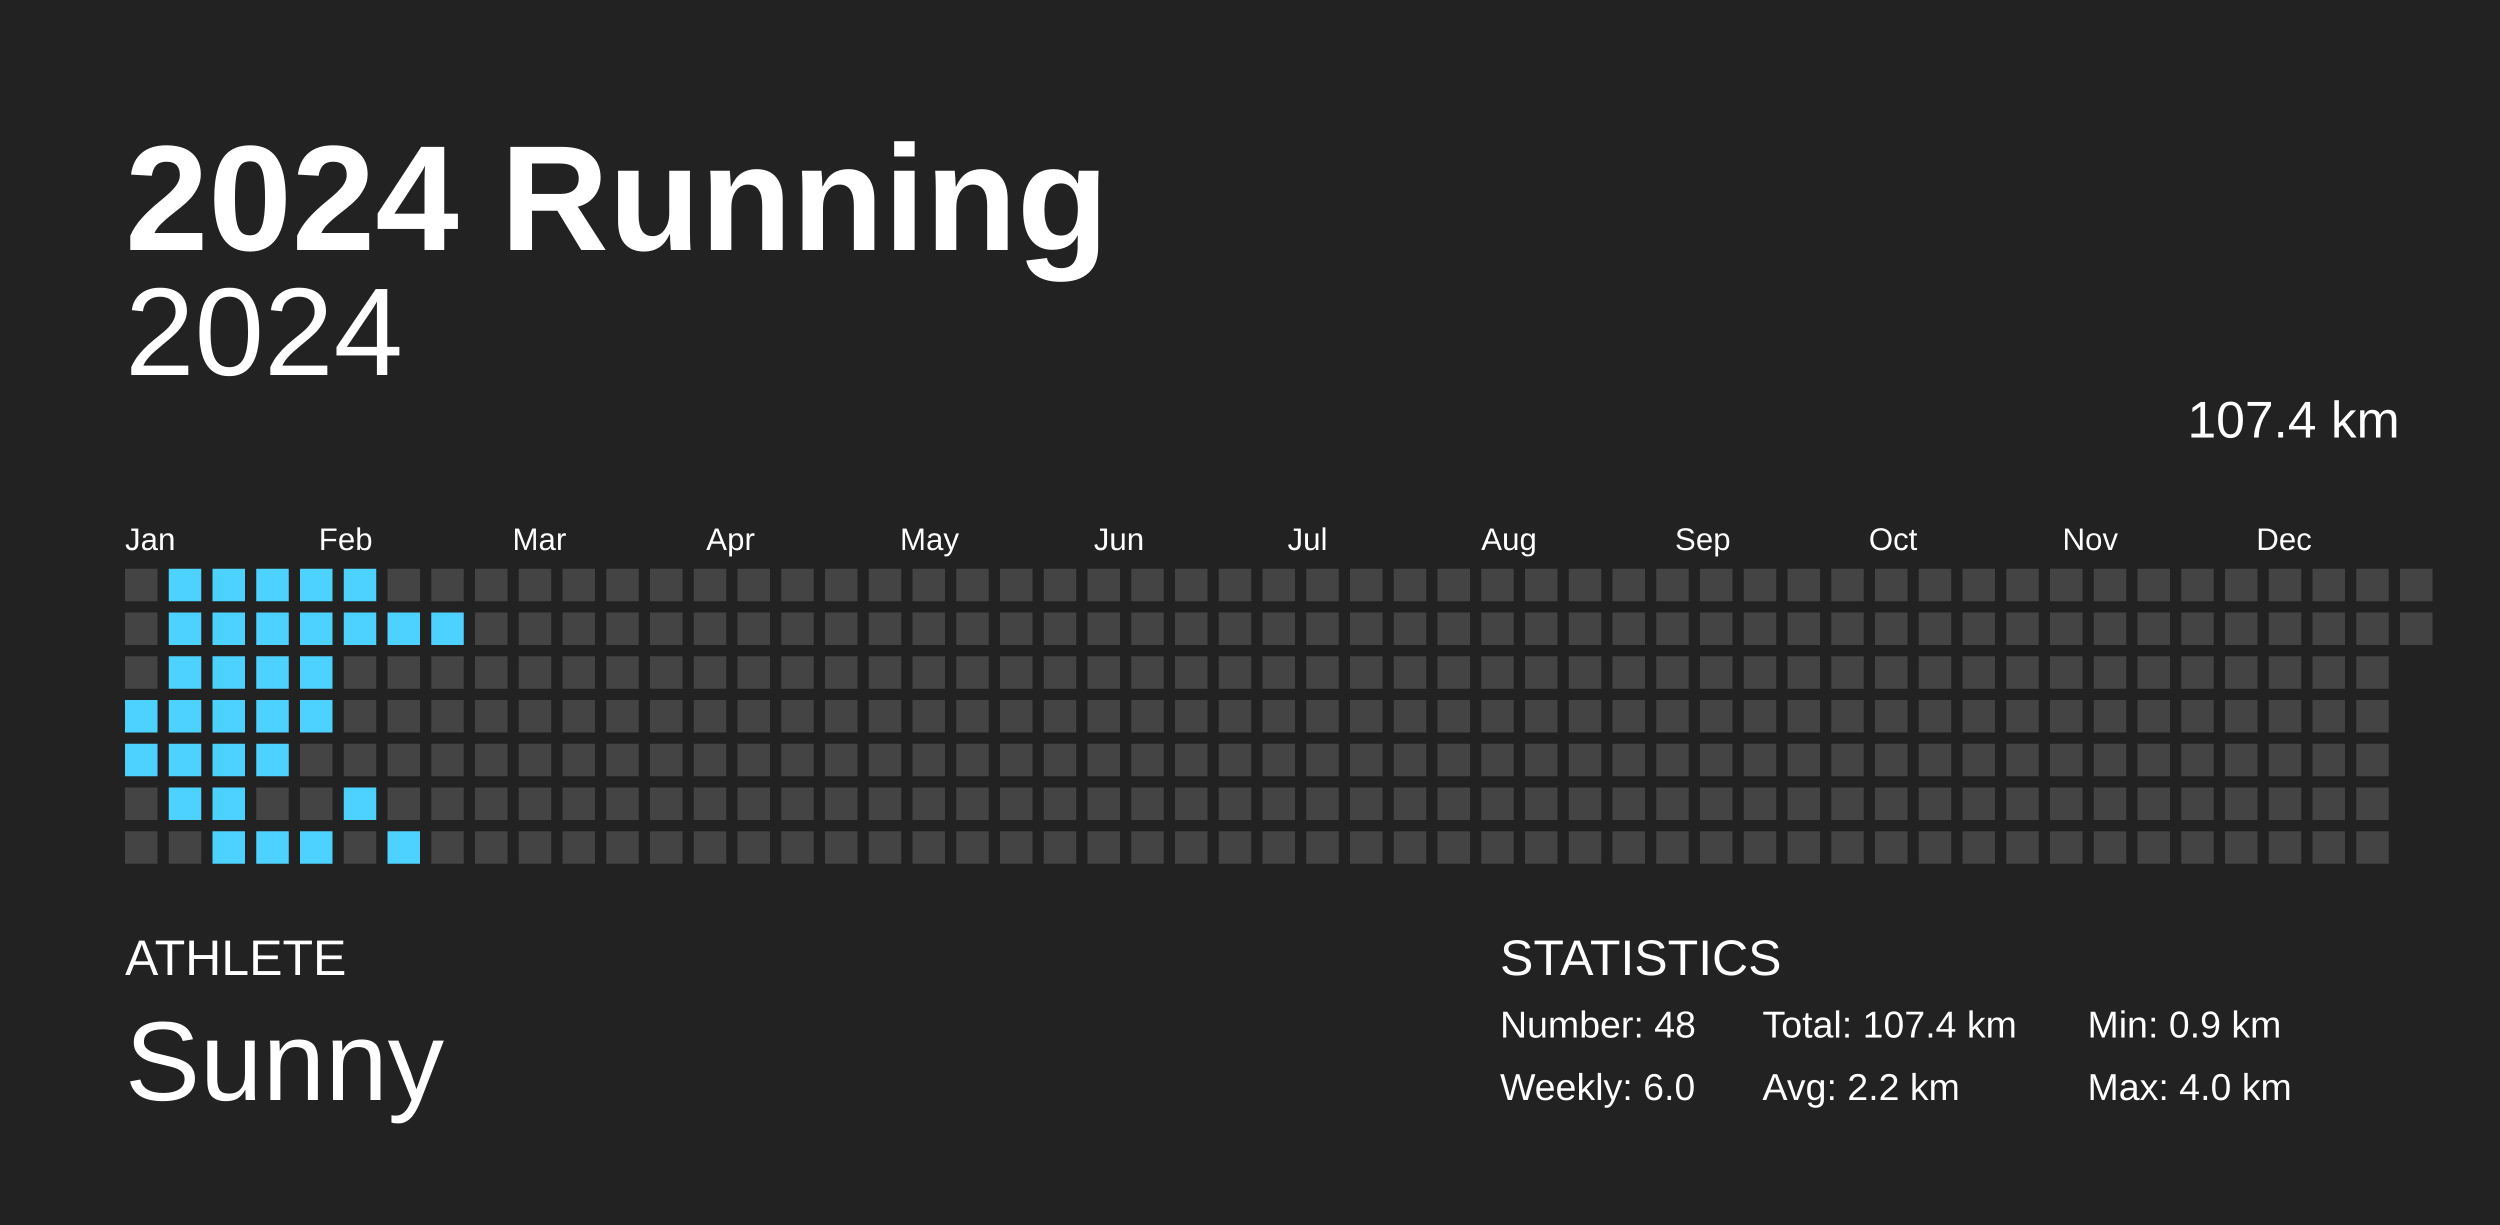
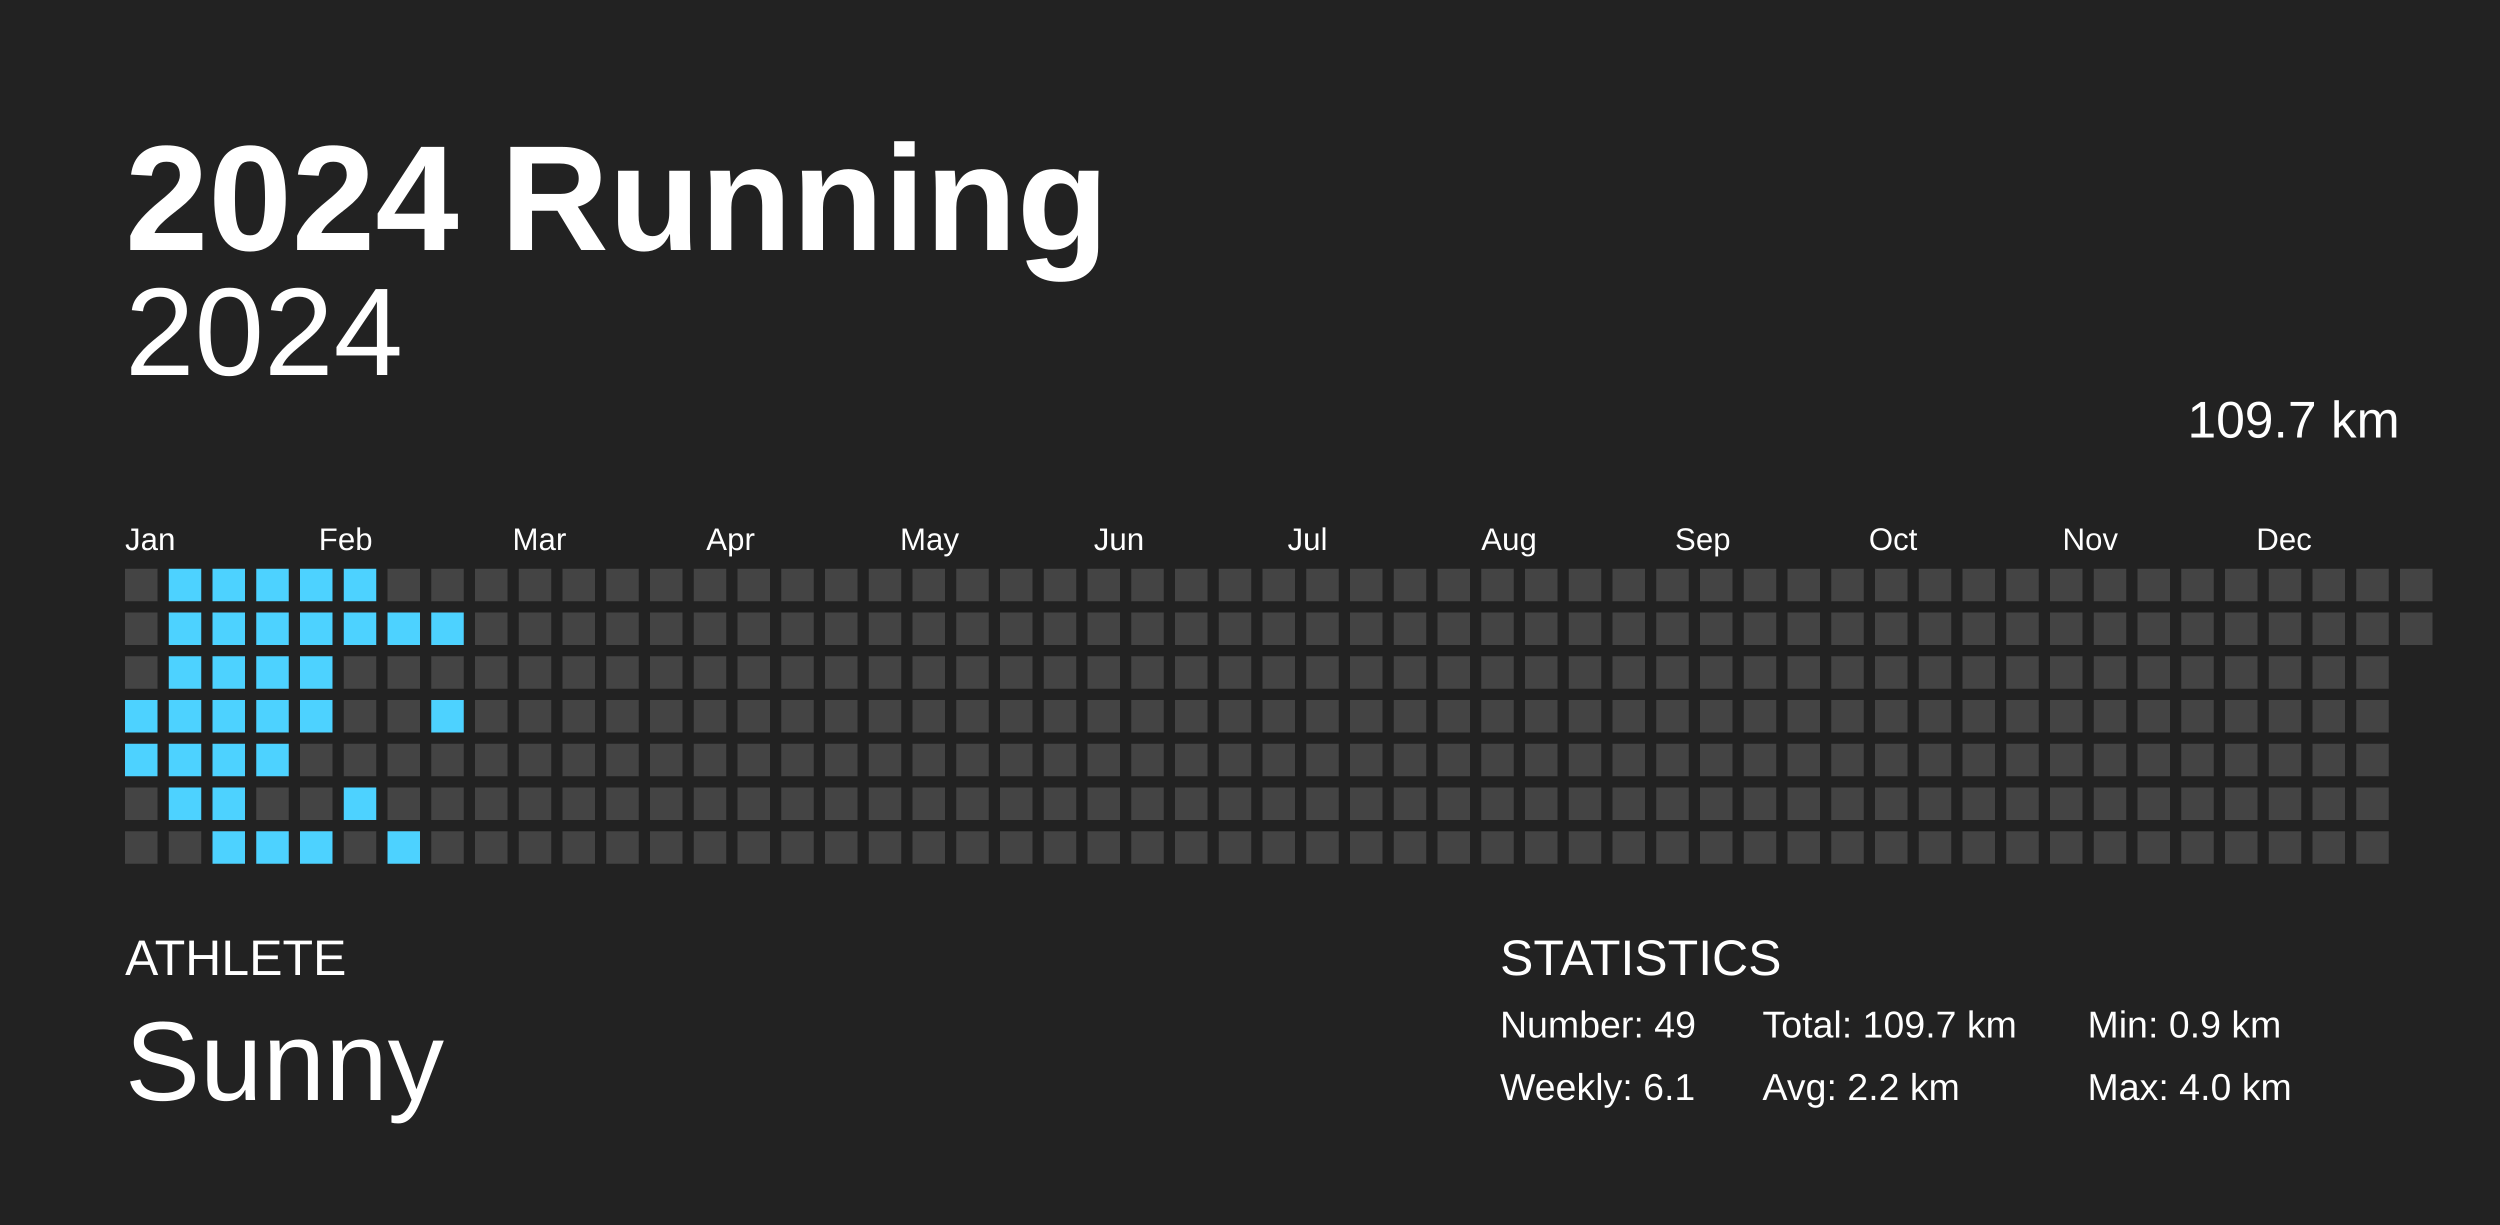
<svg xmlns="http://www.w3.org/2000/svg" baseProfile="full" height="98mm" version="1.1" viewBox="0,0,200,98" width="200mm">
  <defs />
  <rect fill="#222222" height="98" width="200" x="0" y="0" />
  <text fill="#FFFFFF" style="font-size:12px; font-family:Arial; font-weight:bold;" x="10" y="20">2024 Running</text>
  <text fill="#FFFFFF" style="font-size:4px; font-family:Arial" x="10" y="78">ATHLETE</text>
  <text fill="#FFFFFF" style="font-size:9px; font-family:Arial" x="10" y="88">Sunny</text>
  <text fill="#FFFFFF" style="font-size:4px; font-family:Arial" x="120" y="78">STATISTICS</text>
-   <text fill="#FFFFFF" style="font-size:3px; font-family:Arial" x="120" y="83">Number: 48</text>
-   <text fill="#FFFFFF" style="font-size:3px; font-family:Arial" x="120" y="88">Weekly: 6.0</text>
-   <text fill="#FFFFFF" style="font-size:3px; font-family:Arial" x="141" y="83">Total: 107.4 km</text>
+   <text fill="#FFFFFF" style="font-size:3px; font-family:Arial" x="120" y="83">Number: 49</text>
+   <text fill="#FFFFFF" style="font-size:3px; font-family:Arial" x="120" y="88">Weekly: 6.1</text>
+   <text fill="#FFFFFF" style="font-size:3px; font-family:Arial" x="141" y="83">Total: 109.7 km</text>
  <text fill="#FFFFFF" style="font-size:3px; font-family:Arial" x="141" y="88">Avg: 2.2 km</text>
  <text fill="#FFFFFF" style="font-size:3px; font-family:Arial" x="167" y="83">Min: 0.9 km</text>
  <text fill="#FFFFFF" style="font-size:3px; font-family:Arial" x="167" y="88">Max: 4.0 km</text>
  <text alignment-baseline="hanging" fill="#FFFFFF" style="font-size:10.0px; font-family:Arial;" x="10" y="30">2024</text>
-   <text alignment-baseline="hanging" fill="#FFFFFF" style="font-size:4.125px; font-family:Arial;" x="175" y="35">107.4 km</text>
+   <text alignment-baseline="hanging" fill="#FFFFFF" style="font-size:4.125px; font-family:Arial;" x="175" y="35">109.7 km</text>
  <text fill="#FFFFFF" style="font-size:2.5px; font-family:Arial" x="10.0" y="44">Jan</text>
  <text fill="#FFFFFF" style="font-size:2.5px; font-family:Arial" x="25.5" y="44">Feb</text>
  <text fill="#FFFFFF" style="font-size:2.5px; font-family:Arial" x="41.0" y="44">Mar</text>
  <text fill="#FFFFFF" style="font-size:2.5px; font-family:Arial" x="56.5" y="44">Apr</text>
  <text fill="#FFFFFF" style="font-size:2.5px; font-family:Arial" x="72.0" y="44">May</text>
  <text fill="#FFFFFF" style="font-size:2.5px; font-family:Arial" x="87.5" y="44">Jun</text>
  <text fill="#FFFFFF" style="font-size:2.5px; font-family:Arial" x="103.0" y="44">Jul</text>
  <text fill="#FFFFFF" style="font-size:2.5px; font-family:Arial" x="118.5" y="44">Aug</text>
  <text fill="#FFFFFF" style="font-size:2.5px; font-family:Arial" x="134.0" y="44">Sep</text>
  <text fill="#FFFFFF" style="font-size:2.5px; font-family:Arial" x="149.5" y="44">Oct</text>
  <text fill="#FFFFFF" style="font-size:2.5px; font-family:Arial" x="165.0" y="44">Nov</text>
  <text fill="#FFFFFF" style="font-size:2.5px; font-family:Arial" x="180.5" y="44">Dec</text>
  <rect fill="#444444" height="2.6" width="2.6" x="10.0" y="45.5" />
  <rect fill="#444444" height="2.6" width="2.6" x="10.0" y="49.0" />
  <rect fill="#444444" height="2.6" width="2.6" x="10.0" y="52.5" />
  <rect fill="#4dd2ff" height="2.6" width="2.6" x="10.0" y="56.0" />
  <rect fill="#4dd2ff" height="2.6" width="2.6" x="10.0" y="59.5" />
  <rect fill="#444444" height="2.6" width="2.6" x="10.0" y="63.0" />
  <rect fill="#444444" height="2.6" width="2.6" x="10.0" y="66.5" />
  <rect fill="#4dd2ff" height="2.6" width="2.6" x="13.5" y="45.5" />
  <rect fill="#4dd2ff" height="2.6" width="2.6" x="13.5" y="49.0" />
  <rect fill="#4dd2ff" height="2.6" width="2.6" x="13.5" y="52.5" />
  <rect fill="#4dd2ff" height="2.6" width="2.6" x="13.5" y="56.0" />
  <rect fill="#4dd2ff" height="2.6" width="2.6" x="13.5" y="59.5" />
  <rect fill="#4dd2ff" height="2.6" width="2.6" x="13.5" y="63.0" />
  <rect fill="#444444" height="2.6" width="2.6" x="13.5" y="66.5" />
  <rect fill="#4dd2ff" height="2.6" width="2.6" x="17.0" y="45.5" />
  <rect fill="#4dd2ff" height="2.6" width="2.6" x="17.0" y="49.0" />
  <rect fill="#4dd2ff" height="2.6" width="2.6" x="17.0" y="52.5" />
  <rect fill="#4dd2ff" height="2.6" width="2.6" x="17.0" y="56.0" />
  <rect fill="#4dd2ff" height="2.6" width="2.6" x="17.0" y="59.5" />
  <rect fill="#4dd2ff" height="2.6" width="2.6" x="17.0" y="63.0" />
  <rect fill="#4dd2ff" height="2.6" width="2.6" x="17.0" y="66.5" />
  <rect fill="#4dd2ff" height="2.6" width="2.6" x="20.5" y="45.5" />
  <rect fill="#4dd2ff" height="2.6" width="2.6" x="20.5" y="49.0" />
  <rect fill="#4dd2ff" height="2.6" width="2.6" x="20.5" y="52.5" />
  <rect fill="#4dd2ff" height="2.6" width="2.6" x="20.5" y="56.0" />
  <rect fill="#4dd2ff" height="2.6" width="2.6" x="20.5" y="59.5" />
  <rect fill="#444444" height="2.6" width="2.6" x="20.5" y="63.0" />
  <rect fill="#4dd2ff" height="2.6" width="2.6" x="20.5" y="66.5" />
  <rect fill="#4dd2ff" height="2.6" width="2.6" x="24.0" y="45.5" />
  <rect fill="#4dd2ff" height="2.6" width="2.6" x="24.0" y="49.0" />
  <rect fill="#4dd2ff" height="2.6" width="2.6" x="24.0" y="52.5" />
  <rect fill="#4dd2ff" height="2.6" width="2.6" x="24.0" y="56.0" />
  <rect fill="#444444" height="2.6" width="2.6" x="24.0" y="59.5" />
  <rect fill="#444444" height="2.6" width="2.6" x="24.0" y="63.0" />
  <rect fill="#4dd2ff" height="2.6" width="2.6" x="24.0" y="66.5" />
  <rect fill="#4dd2ff" height="2.6" width="2.6" x="27.5" y="45.5" />
  <rect fill="#4dd2ff" height="2.6" width="2.6" x="27.5" y="49.0" />
  <rect fill="#444444" height="2.6" width="2.6" x="27.5" y="52.5" />
  <rect fill="#444444" height="2.6" width="2.6" x="27.5" y="56.0" />
  <rect fill="#444444" height="2.6" width="2.6" x="27.5" y="59.5" />
  <rect fill="#4dd2ff" height="2.6" width="2.6" x="27.5" y="63.0" />
  <rect fill="#444444" height="2.6" width="2.6" x="27.5" y="66.5" />
  <rect fill="#444444" height="2.6" width="2.6" x="31.0" y="45.5" />
  <rect fill="#4dd2ff" height="2.6" width="2.6" x="31.0" y="49.0" />
  <rect fill="#444444" height="2.6" width="2.6" x="31.0" y="52.5" />
  <rect fill="#444444" height="2.6" width="2.6" x="31.0" y="56.0" />
  <rect fill="#444444" height="2.6" width="2.6" x="31.0" y="59.5" />
  <rect fill="#444444" height="2.6" width="2.6" x="31.0" y="63.0" />
  <rect fill="#4dd2ff" height="2.6" width="2.6" x="31.0" y="66.5" />
  <rect fill="#444444" height="2.6" width="2.6" x="34.5" y="45.5" />
  <rect fill="#4dd2ff" height="2.6" width="2.6" x="34.5" y="49.0" />
  <rect fill="#444444" height="2.6" width="2.6" x="34.5" y="52.5" />
-   <rect fill="#444444" height="2.6" width="2.6" x="34.5" y="56.0" />
+   <rect fill="#4dd2ff" height="2.6" width="2.6" x="34.5" y="56.0" />
  <rect fill="#444444" height="2.6" width="2.6" x="34.5" y="59.5" />
  <rect fill="#444444" height="2.6" width="2.6" x="34.5" y="63.0" />
  <rect fill="#444444" height="2.6" width="2.6" x="34.5" y="66.5" />
  <rect fill="#444444" height="2.6" width="2.6" x="38.0" y="45.5" />
  <rect fill="#444444" height="2.6" width="2.6" x="38.0" y="49.0" />
  <rect fill="#444444" height="2.6" width="2.6" x="38.0" y="52.5" />
  <rect fill="#444444" height="2.6" width="2.6" x="38.0" y="56.0" />
  <rect fill="#444444" height="2.6" width="2.6" x="38.0" y="59.5" />
  <rect fill="#444444" height="2.6" width="2.6" x="38.0" y="63.0" />
  <rect fill="#444444" height="2.6" width="2.6" x="38.0" y="66.5" />
  <rect fill="#444444" height="2.6" width="2.6" x="41.5" y="45.5" />
  <rect fill="#444444" height="2.6" width="2.6" x="41.5" y="49.0" />
  <rect fill="#444444" height="2.6" width="2.6" x="41.5" y="52.5" />
  <rect fill="#444444" height="2.6" width="2.6" x="41.5" y="56.0" />
  <rect fill="#444444" height="2.6" width="2.6" x="41.5" y="59.5" />
  <rect fill="#444444" height="2.6" width="2.6" x="41.5" y="63.0" />
  <rect fill="#444444" height="2.6" width="2.6" x="41.5" y="66.5" />
  <rect fill="#444444" height="2.6" width="2.6" x="45.0" y="45.5" />
  <rect fill="#444444" height="2.6" width="2.6" x="45.0" y="49.0" />
  <rect fill="#444444" height="2.6" width="2.6" x="45.0" y="52.5" />
  <rect fill="#444444" height="2.6" width="2.6" x="45.0" y="56.0" />
  <rect fill="#444444" height="2.6" width="2.6" x="45.0" y="59.5" />
  <rect fill="#444444" height="2.6" width="2.6" x="45.0" y="63.0" />
  <rect fill="#444444" height="2.6" width="2.6" x="45.0" y="66.5" />
  <rect fill="#444444" height="2.6" width="2.6" x="48.5" y="45.5" />
  <rect fill="#444444" height="2.6" width="2.6" x="48.5" y="49.0" />
  <rect fill="#444444" height="2.6" width="2.6" x="48.5" y="52.5" />
  <rect fill="#444444" height="2.6" width="2.6" x="48.5" y="56.0" />
  <rect fill="#444444" height="2.6" width="2.6" x="48.5" y="59.5" />
  <rect fill="#444444" height="2.6" width="2.6" x="48.5" y="63.0" />
  <rect fill="#444444" height="2.6" width="2.6" x="48.5" y="66.5" />
  <rect fill="#444444" height="2.6" width="2.6" x="52.0" y="45.5" />
  <rect fill="#444444" height="2.6" width="2.6" x="52.0" y="49.0" />
  <rect fill="#444444" height="2.6" width="2.6" x="52.0" y="52.5" />
  <rect fill="#444444" height="2.6" width="2.6" x="52.0" y="56.0" />
  <rect fill="#444444" height="2.6" width="2.6" x="52.0" y="59.5" />
  <rect fill="#444444" height="2.6" width="2.6" x="52.0" y="63.0" />
  <rect fill="#444444" height="2.6" width="2.6" x="52.0" y="66.5" />
  <rect fill="#444444" height="2.6" width="2.6" x="55.5" y="45.5" />
  <rect fill="#444444" height="2.6" width="2.6" x="55.5" y="49.0" />
  <rect fill="#444444" height="2.6" width="2.6" x="55.5" y="52.5" />
  <rect fill="#444444" height="2.6" width="2.6" x="55.5" y="56.0" />
  <rect fill="#444444" height="2.6" width="2.6" x="55.5" y="59.5" />
  <rect fill="#444444" height="2.6" width="2.6" x="55.5" y="63.0" />
  <rect fill="#444444" height="2.6" width="2.6" x="55.5" y="66.5" />
  <rect fill="#444444" height="2.6" width="2.6" x="59.0" y="45.5" />
  <rect fill="#444444" height="2.6" width="2.6" x="59.0" y="49.0" />
  <rect fill="#444444" height="2.6" width="2.6" x="59.0" y="52.5" />
  <rect fill="#444444" height="2.6" width="2.6" x="59.0" y="56.0" />
  <rect fill="#444444" height="2.6" width="2.6" x="59.0" y="59.5" />
  <rect fill="#444444" height="2.6" width="2.6" x="59.0" y="63.0" />
  <rect fill="#444444" height="2.6" width="2.6" x="59.0" y="66.5" />
  <rect fill="#444444" height="2.6" width="2.6" x="62.5" y="45.5" />
  <rect fill="#444444" height="2.6" width="2.6" x="62.5" y="49.0" />
  <rect fill="#444444" height="2.6" width="2.6" x="62.5" y="52.5" />
  <rect fill="#444444" height="2.6" width="2.6" x="62.5" y="56.0" />
  <rect fill="#444444" height="2.6" width="2.6" x="62.5" y="59.5" />
  <rect fill="#444444" height="2.6" width="2.6" x="62.5" y="63.0" />
  <rect fill="#444444" height="2.6" width="2.6" x="62.5" y="66.5" />
  <rect fill="#444444" height="2.6" width="2.6" x="66.0" y="45.5" />
  <rect fill="#444444" height="2.6" width="2.6" x="66.0" y="49.0" />
  <rect fill="#444444" height="2.6" width="2.6" x="66.0" y="52.5" />
  <rect fill="#444444" height="2.6" width="2.6" x="66.0" y="56.0" />
  <rect fill="#444444" height="2.6" width="2.6" x="66.0" y="59.5" />
  <rect fill="#444444" height="2.6" width="2.6" x="66.0" y="63.0" />
  <rect fill="#444444" height="2.6" width="2.6" x="66.0" y="66.5" />
  <rect fill="#444444" height="2.6" width="2.6" x="69.5" y="45.5" />
  <rect fill="#444444" height="2.6" width="2.6" x="69.5" y="49.0" />
  <rect fill="#444444" height="2.6" width="2.6" x="69.5" y="52.5" />
  <rect fill="#444444" height="2.6" width="2.6" x="69.5" y="56.0" />
  <rect fill="#444444" height="2.6" width="2.6" x="69.5" y="59.5" />
  <rect fill="#444444" height="2.6" width="2.6" x="69.5" y="63.0" />
  <rect fill="#444444" height="2.6" width="2.6" x="69.5" y="66.5" />
  <rect fill="#444444" height="2.6" width="2.6" x="73.0" y="45.5" />
  <rect fill="#444444" height="2.6" width="2.6" x="73.0" y="49.0" />
  <rect fill="#444444" height="2.6" width="2.6" x="73.0" y="52.5" />
  <rect fill="#444444" height="2.6" width="2.6" x="73.0" y="56.0" />
  <rect fill="#444444" height="2.6" width="2.6" x="73.0" y="59.5" />
  <rect fill="#444444" height="2.6" width="2.6" x="73.0" y="63.0" />
  <rect fill="#444444" height="2.6" width="2.6" x="73.0" y="66.5" />
  <rect fill="#444444" height="2.6" width="2.6" x="76.5" y="45.5" />
  <rect fill="#444444" height="2.6" width="2.6" x="76.5" y="49.0" />
  <rect fill="#444444" height="2.6" width="2.6" x="76.5" y="52.5" />
  <rect fill="#444444" height="2.6" width="2.6" x="76.5" y="56.0" />
  <rect fill="#444444" height="2.6" width="2.6" x="76.5" y="59.5" />
  <rect fill="#444444" height="2.6" width="2.6" x="76.5" y="63.0" />
  <rect fill="#444444" height="2.6" width="2.6" x="76.5" y="66.5" />
  <rect fill="#444444" height="2.6" width="2.6" x="80.0" y="45.5" />
  <rect fill="#444444" height="2.6" width="2.6" x="80.0" y="49.0" />
  <rect fill="#444444" height="2.6" width="2.6" x="80.0" y="52.5" />
  <rect fill="#444444" height="2.6" width="2.6" x="80.0" y="56.0" />
  <rect fill="#444444" height="2.6" width="2.6" x="80.0" y="59.5" />
  <rect fill="#444444" height="2.6" width="2.6" x="80.0" y="63.0" />
  <rect fill="#444444" height="2.6" width="2.6" x="80.0" y="66.5" />
  <rect fill="#444444" height="2.6" width="2.6" x="83.5" y="45.5" />
  <rect fill="#444444" height="2.6" width="2.6" x="83.5" y="49.0" />
  <rect fill="#444444" height="2.6" width="2.6" x="83.5" y="52.5" />
  <rect fill="#444444" height="2.6" width="2.6" x="83.5" y="56.0" />
  <rect fill="#444444" height="2.6" width="2.6" x="83.5" y="59.5" />
  <rect fill="#444444" height="2.6" width="2.6" x="83.5" y="63.0" />
  <rect fill="#444444" height="2.6" width="2.6" x="83.5" y="66.5" />
  <rect fill="#444444" height="2.6" width="2.6" x="87.0" y="45.5" />
  <rect fill="#444444" height="2.6" width="2.6" x="87.0" y="49.0" />
  <rect fill="#444444" height="2.6" width="2.6" x="87.0" y="52.5" />
  <rect fill="#444444" height="2.6" width="2.6" x="87.0" y="56.0" />
  <rect fill="#444444" height="2.6" width="2.6" x="87.0" y="59.5" />
  <rect fill="#444444" height="2.6" width="2.6" x="87.0" y="63.0" />
  <rect fill="#444444" height="2.6" width="2.6" x="87.0" y="66.5" />
  <rect fill="#444444" height="2.6" width="2.6" x="90.5" y="45.5" />
  <rect fill="#444444" height="2.6" width="2.6" x="90.5" y="49.0" />
  <rect fill="#444444" height="2.6" width="2.6" x="90.5" y="52.5" />
  <rect fill="#444444" height="2.6" width="2.6" x="90.5" y="56.0" />
  <rect fill="#444444" height="2.6" width="2.6" x="90.5" y="59.5" />
  <rect fill="#444444" height="2.6" width="2.6" x="90.5" y="63.0" />
  <rect fill="#444444" height="2.6" width="2.6" x="90.5" y="66.5" />
  <rect fill="#444444" height="2.6" width="2.6" x="94.0" y="45.5" />
  <rect fill="#444444" height="2.6" width="2.6" x="94.0" y="49.0" />
  <rect fill="#444444" height="2.6" width="2.6" x="94.0" y="52.5" />
  <rect fill="#444444" height="2.6" width="2.6" x="94.0" y="56.0" />
  <rect fill="#444444" height="2.6" width="2.6" x="94.0" y="59.5" />
  <rect fill="#444444" height="2.6" width="2.6" x="94.0" y="63.0" />
  <rect fill="#444444" height="2.6" width="2.6" x="94.0" y="66.5" />
  <rect fill="#444444" height="2.6" width="2.6" x="97.5" y="45.5" />
  <rect fill="#444444" height="2.6" width="2.6" x="97.5" y="49.0" />
  <rect fill="#444444" height="2.6" width="2.6" x="97.5" y="52.5" />
  <rect fill="#444444" height="2.6" width="2.6" x="97.5" y="56.0" />
  <rect fill="#444444" height="2.6" width="2.6" x="97.5" y="59.5" />
  <rect fill="#444444" height="2.6" width="2.6" x="97.5" y="63.0" />
  <rect fill="#444444" height="2.6" width="2.6" x="97.5" y="66.5" />
  <rect fill="#444444" height="2.6" width="2.6" x="101.0" y="45.5" />
  <rect fill="#444444" height="2.6" width="2.6" x="101.0" y="49.0" />
  <rect fill="#444444" height="2.6" width="2.6" x="101.0" y="52.5" />
  <rect fill="#444444" height="2.6" width="2.6" x="101.0" y="56.0" />
  <rect fill="#444444" height="2.6" width="2.6" x="101.0" y="59.5" />
  <rect fill="#444444" height="2.6" width="2.6" x="101.0" y="63.0" />
  <rect fill="#444444" height="2.6" width="2.6" x="101.0" y="66.5" />
  <rect fill="#444444" height="2.6" width="2.6" x="104.5" y="45.5" />
  <rect fill="#444444" height="2.6" width="2.6" x="104.5" y="49.0" />
  <rect fill="#444444" height="2.6" width="2.6" x="104.5" y="52.5" />
  <rect fill="#444444" height="2.6" width="2.6" x="104.5" y="56.0" />
  <rect fill="#444444" height="2.6" width="2.6" x="104.5" y="59.5" />
  <rect fill="#444444" height="2.6" width="2.6" x="104.5" y="63.0" />
  <rect fill="#444444" height="2.6" width="2.6" x="104.5" y="66.5" />
  <rect fill="#444444" height="2.6" width="2.6" x="108.0" y="45.5" />
  <rect fill="#444444" height="2.6" width="2.6" x="108.0" y="49.0" />
  <rect fill="#444444" height="2.6" width="2.6" x="108.0" y="52.5" />
  <rect fill="#444444" height="2.6" width="2.6" x="108.0" y="56.0" />
  <rect fill="#444444" height="2.6" width="2.6" x="108.0" y="59.5" />
  <rect fill="#444444" height="2.6" width="2.6" x="108.0" y="63.0" />
  <rect fill="#444444" height="2.6" width="2.6" x="108.0" y="66.5" />
  <rect fill="#444444" height="2.6" width="2.6" x="111.5" y="45.5" />
  <rect fill="#444444" height="2.6" width="2.6" x="111.5" y="49.0" />
  <rect fill="#444444" height="2.6" width="2.6" x="111.5" y="52.5" />
  <rect fill="#444444" height="2.6" width="2.6" x="111.5" y="56.0" />
  <rect fill="#444444" height="2.6" width="2.6" x="111.5" y="59.5" />
  <rect fill="#444444" height="2.6" width="2.6" x="111.5" y="63.0" />
  <rect fill="#444444" height="2.6" width="2.6" x="111.5" y="66.5" />
  <rect fill="#444444" height="2.6" width="2.6" x="115.0" y="45.5" />
  <rect fill="#444444" height="2.6" width="2.6" x="115.0" y="49.0" />
  <rect fill="#444444" height="2.6" width="2.6" x="115.0" y="52.5" />
  <rect fill="#444444" height="2.6" width="2.6" x="115.0" y="56.0" />
  <rect fill="#444444" height="2.6" width="2.6" x="115.0" y="59.5" />
  <rect fill="#444444" height="2.6" width="2.6" x="115.0" y="63.0" />
  <rect fill="#444444" height="2.6" width="2.6" x="115.0" y="66.5" />
  <rect fill="#444444" height="2.6" width="2.6" x="118.5" y="45.5" />
  <rect fill="#444444" height="2.6" width="2.6" x="118.5" y="49.0" />
  <rect fill="#444444" height="2.6" width="2.6" x="118.5" y="52.5" />
  <rect fill="#444444" height="2.6" width="2.6" x="118.5" y="56.0" />
  <rect fill="#444444" height="2.6" width="2.6" x="118.5" y="59.5" />
  <rect fill="#444444" height="2.6" width="2.6" x="118.5" y="63.0" />
  <rect fill="#444444" height="2.6" width="2.6" x="118.5" y="66.5" />
  <rect fill="#444444" height="2.6" width="2.6" x="122.0" y="45.5" />
  <rect fill="#444444" height="2.6" width="2.6" x="122.0" y="49.0" />
  <rect fill="#444444" height="2.6" width="2.6" x="122.0" y="52.5" />
  <rect fill="#444444" height="2.6" width="2.6" x="122.0" y="56.0" />
  <rect fill="#444444" height="2.6" width="2.6" x="122.0" y="59.5" />
  <rect fill="#444444" height="2.6" width="2.6" x="122.0" y="63.0" />
  <rect fill="#444444" height="2.6" width="2.6" x="122.0" y="66.5" />
  <rect fill="#444444" height="2.6" width="2.6" x="125.5" y="45.5" />
  <rect fill="#444444" height="2.6" width="2.6" x="125.5" y="49.0" />
  <rect fill="#444444" height="2.6" width="2.6" x="125.5" y="52.5" />
  <rect fill="#444444" height="2.6" width="2.6" x="125.5" y="56.0" />
  <rect fill="#444444" height="2.6" width="2.6" x="125.5" y="59.5" />
  <rect fill="#444444" height="2.6" width="2.6" x="125.5" y="63.0" />
  <rect fill="#444444" height="2.6" width="2.6" x="125.5" y="66.5" />
  <rect fill="#444444" height="2.6" width="2.6" x="129.0" y="45.5" />
  <rect fill="#444444" height="2.6" width="2.6" x="129.0" y="49.0" />
  <rect fill="#444444" height="2.6" width="2.6" x="129.0" y="52.5" />
  <rect fill="#444444" height="2.6" width="2.6" x="129.0" y="56.0" />
  <rect fill="#444444" height="2.6" width="2.6" x="129.0" y="59.5" />
  <rect fill="#444444" height="2.6" width="2.6" x="129.0" y="63.0" />
  <rect fill="#444444" height="2.6" width="2.6" x="129.0" y="66.5" />
  <rect fill="#444444" height="2.6" width="2.6" x="132.5" y="45.5" />
  <rect fill="#444444" height="2.6" width="2.6" x="132.5" y="49.0" />
  <rect fill="#444444" height="2.6" width="2.6" x="132.5" y="52.5" />
  <rect fill="#444444" height="2.6" width="2.6" x="132.5" y="56.0" />
  <rect fill="#444444" height="2.6" width="2.6" x="132.5" y="59.5" />
  <rect fill="#444444" height="2.6" width="2.6" x="132.5" y="63.0" />
  <rect fill="#444444" height="2.6" width="2.6" x="132.5" y="66.5" />
  <rect fill="#444444" height="2.6" width="2.6" x="136.0" y="45.5" />
  <rect fill="#444444" height="2.6" width="2.6" x="136.0" y="49.0" />
  <rect fill="#444444" height="2.6" width="2.6" x="136.0" y="52.5" />
  <rect fill="#444444" height="2.6" width="2.6" x="136.0" y="56.0" />
  <rect fill="#444444" height="2.6" width="2.6" x="136.0" y="59.5" />
  <rect fill="#444444" height="2.6" width="2.6" x="136.0" y="63.0" />
  <rect fill="#444444" height="2.6" width="2.6" x="136.0" y="66.5" />
  <rect fill="#444444" height="2.6" width="2.6" x="139.5" y="45.5" />
  <rect fill="#444444" height="2.6" width="2.6" x="139.5" y="49.0" />
  <rect fill="#444444" height="2.6" width="2.6" x="139.5" y="52.5" />
  <rect fill="#444444" height="2.6" width="2.6" x="139.5" y="56.0" />
  <rect fill="#444444" height="2.6" width="2.6" x="139.5" y="59.5" />
  <rect fill="#444444" height="2.6" width="2.6" x="139.5" y="63.0" />
  <rect fill="#444444" height="2.6" width="2.6" x="139.5" y="66.5" />
  <rect fill="#444444" height="2.6" width="2.6" x="143.0" y="45.5" />
  <rect fill="#444444" height="2.6" width="2.6" x="143.0" y="49.0" />
  <rect fill="#444444" height="2.6" width="2.6" x="143.0" y="52.5" />
  <rect fill="#444444" height="2.6" width="2.6" x="143.0" y="56.0" />
  <rect fill="#444444" height="2.6" width="2.6" x="143.0" y="59.5" />
  <rect fill="#444444" height="2.6" width="2.6" x="143.0" y="63.0" />
  <rect fill="#444444" height="2.6" width="2.6" x="143.0" y="66.5" />
  <rect fill="#444444" height="2.6" width="2.6" x="146.5" y="45.5" />
  <rect fill="#444444" height="2.6" width="2.6" x="146.5" y="49.0" />
  <rect fill="#444444" height="2.6" width="2.6" x="146.5" y="52.5" />
  <rect fill="#444444" height="2.6" width="2.6" x="146.5" y="56.0" />
  <rect fill="#444444" height="2.6" width="2.6" x="146.5" y="59.5" />
  <rect fill="#444444" height="2.6" width="2.6" x="146.5" y="63.0" />
  <rect fill="#444444" height="2.6" width="2.6" x="146.5" y="66.5" />
  <rect fill="#444444" height="2.6" width="2.6" x="150.0" y="45.5" />
  <rect fill="#444444" height="2.6" width="2.6" x="150.0" y="49.0" />
  <rect fill="#444444" height="2.6" width="2.6" x="150.0" y="52.5" />
  <rect fill="#444444" height="2.6" width="2.6" x="150.0" y="56.0" />
  <rect fill="#444444" height="2.6" width="2.6" x="150.0" y="59.5" />
  <rect fill="#444444" height="2.6" width="2.6" x="150.0" y="63.0" />
  <rect fill="#444444" height="2.6" width="2.6" x="150.0" y="66.5" />
  <rect fill="#444444" height="2.6" width="2.6" x="153.5" y="45.5" />
  <rect fill="#444444" height="2.6" width="2.6" x="153.5" y="49.0" />
  <rect fill="#444444" height="2.6" width="2.6" x="153.5" y="52.5" />
  <rect fill="#444444" height="2.6" width="2.6" x="153.5" y="56.0" />
  <rect fill="#444444" height="2.6" width="2.6" x="153.5" y="59.5" />
  <rect fill="#444444" height="2.6" width="2.6" x="153.5" y="63.0" />
  <rect fill="#444444" height="2.6" width="2.6" x="153.5" y="66.5" />
  <rect fill="#444444" height="2.6" width="2.6" x="157.0" y="45.5" />
  <rect fill="#444444" height="2.6" width="2.6" x="157.0" y="49.0" />
  <rect fill="#444444" height="2.6" width="2.6" x="157.0" y="52.5" />
  <rect fill="#444444" height="2.6" width="2.6" x="157.0" y="56.0" />
  <rect fill="#444444" height="2.6" width="2.6" x="157.0" y="59.5" />
  <rect fill="#444444" height="2.6" width="2.6" x="157.0" y="63.0" />
  <rect fill="#444444" height="2.6" width="2.6" x="157.0" y="66.5" />
  <rect fill="#444444" height="2.6" width="2.6" x="160.5" y="45.5" />
  <rect fill="#444444" height="2.6" width="2.6" x="160.5" y="49.0" />
  <rect fill="#444444" height="2.6" width="2.6" x="160.5" y="52.5" />
  <rect fill="#444444" height="2.6" width="2.6" x="160.5" y="56.0" />
  <rect fill="#444444" height="2.6" width="2.6" x="160.5" y="59.5" />
  <rect fill="#444444" height="2.6" width="2.6" x="160.5" y="63.0" />
  <rect fill="#444444" height="2.6" width="2.6" x="160.5" y="66.5" />
  <rect fill="#444444" height="2.6" width="2.6" x="164.0" y="45.5" />
  <rect fill="#444444" height="2.6" width="2.6" x="164.0" y="49.0" />
  <rect fill="#444444" height="2.6" width="2.6" x="164.0" y="52.5" />
  <rect fill="#444444" height="2.6" width="2.6" x="164.0" y="56.0" />
  <rect fill="#444444" height="2.6" width="2.6" x="164.0" y="59.5" />
  <rect fill="#444444" height="2.6" width="2.6" x="164.0" y="63.0" />
  <rect fill="#444444" height="2.6" width="2.6" x="164.0" y="66.5" />
  <rect fill="#444444" height="2.6" width="2.6" x="167.5" y="45.5" />
  <rect fill="#444444" height="2.6" width="2.6" x="167.5" y="49.0" />
  <rect fill="#444444" height="2.6" width="2.6" x="167.5" y="52.5" />
  <rect fill="#444444" height="2.6" width="2.6" x="167.5" y="56.0" />
  <rect fill="#444444" height="2.6" width="2.6" x="167.5" y="59.5" />
  <rect fill="#444444" height="2.6" width="2.6" x="167.5" y="63.0" />
  <rect fill="#444444" height="2.6" width="2.6" x="167.5" y="66.5" />
  <rect fill="#444444" height="2.6" width="2.6" x="171.0" y="45.5" />
  <rect fill="#444444" height="2.6" width="2.6" x="171.0" y="49.0" />
  <rect fill="#444444" height="2.6" width="2.6" x="171.0" y="52.5" />
  <rect fill="#444444" height="2.6" width="2.6" x="171.0" y="56.0" />
  <rect fill="#444444" height="2.6" width="2.6" x="171.0" y="59.5" />
  <rect fill="#444444" height="2.6" width="2.6" x="171.0" y="63.0" />
  <rect fill="#444444" height="2.6" width="2.6" x="171.0" y="66.5" />
  <rect fill="#444444" height="2.6" width="2.6" x="174.5" y="45.5" />
  <rect fill="#444444" height="2.6" width="2.6" x="174.5" y="49.0" />
  <rect fill="#444444" height="2.6" width="2.6" x="174.5" y="52.5" />
  <rect fill="#444444" height="2.6" width="2.6" x="174.5" y="56.0" />
  <rect fill="#444444" height="2.6" width="2.6" x="174.5" y="59.5" />
  <rect fill="#444444" height="2.6" width="2.6" x="174.5" y="63.0" />
  <rect fill="#444444" height="2.6" width="2.6" x="174.5" y="66.5" />
  <rect fill="#444444" height="2.6" width="2.6" x="178.0" y="45.5" />
  <rect fill="#444444" height="2.6" width="2.6" x="178.0" y="49.0" />
  <rect fill="#444444" height="2.6" width="2.6" x="178.0" y="52.5" />
  <rect fill="#444444" height="2.6" width="2.6" x="178.0" y="56.0" />
  <rect fill="#444444" height="2.6" width="2.6" x="178.0" y="59.5" />
  <rect fill="#444444" height="2.6" width="2.6" x="178.0" y="63.0" />
  <rect fill="#444444" height="2.6" width="2.6" x="178.0" y="66.5" />
  <rect fill="#444444" height="2.6" width="2.6" x="181.5" y="45.5" />
  <rect fill="#444444" height="2.6" width="2.6" x="181.5" y="49.0" />
  <rect fill="#444444" height="2.6" width="2.6" x="181.5" y="52.5" />
  <rect fill="#444444" height="2.6" width="2.6" x="181.5" y="56.0" />
  <rect fill="#444444" height="2.6" width="2.6" x="181.5" y="59.5" />
  <rect fill="#444444" height="2.6" width="2.6" x="181.5" y="63.0" />
  <rect fill="#444444" height="2.6" width="2.6" x="181.5" y="66.5" />
  <rect fill="#444444" height="2.6" width="2.6" x="185.0" y="45.5" />
  <rect fill="#444444" height="2.6" width="2.6" x="185.0" y="49.0" />
  <rect fill="#444444" height="2.6" width="2.6" x="185.0" y="52.5" />
  <rect fill="#444444" height="2.6" width="2.6" x="185.0" y="56.0" />
  <rect fill="#444444" height="2.6" width="2.6" x="185.0" y="59.5" />
  <rect fill="#444444" height="2.6" width="2.6" x="185.0" y="63.0" />
  <rect fill="#444444" height="2.6" width="2.6" x="185.0" y="66.5" />
  <rect fill="#444444" height="2.6" width="2.6" x="188.5" y="45.5" />
  <rect fill="#444444" height="2.6" width="2.6" x="188.5" y="49.0" />
  <rect fill="#444444" height="2.6" width="2.6" x="188.5" y="52.5" />
  <rect fill="#444444" height="2.6" width="2.6" x="188.5" y="56.0" />
  <rect fill="#444444" height="2.6" width="2.6" x="188.5" y="59.5" />
  <rect fill="#444444" height="2.6" width="2.6" x="188.5" y="63.0" />
  <rect fill="#444444" height="2.6" width="2.6" x="188.5" y="66.5" />
  <rect fill="#444444" height="2.6" width="2.6" x="192.0" y="45.5" />
  <rect fill="#444444" height="2.6" width="2.6" x="192.0" y="49.0" />
</svg>
